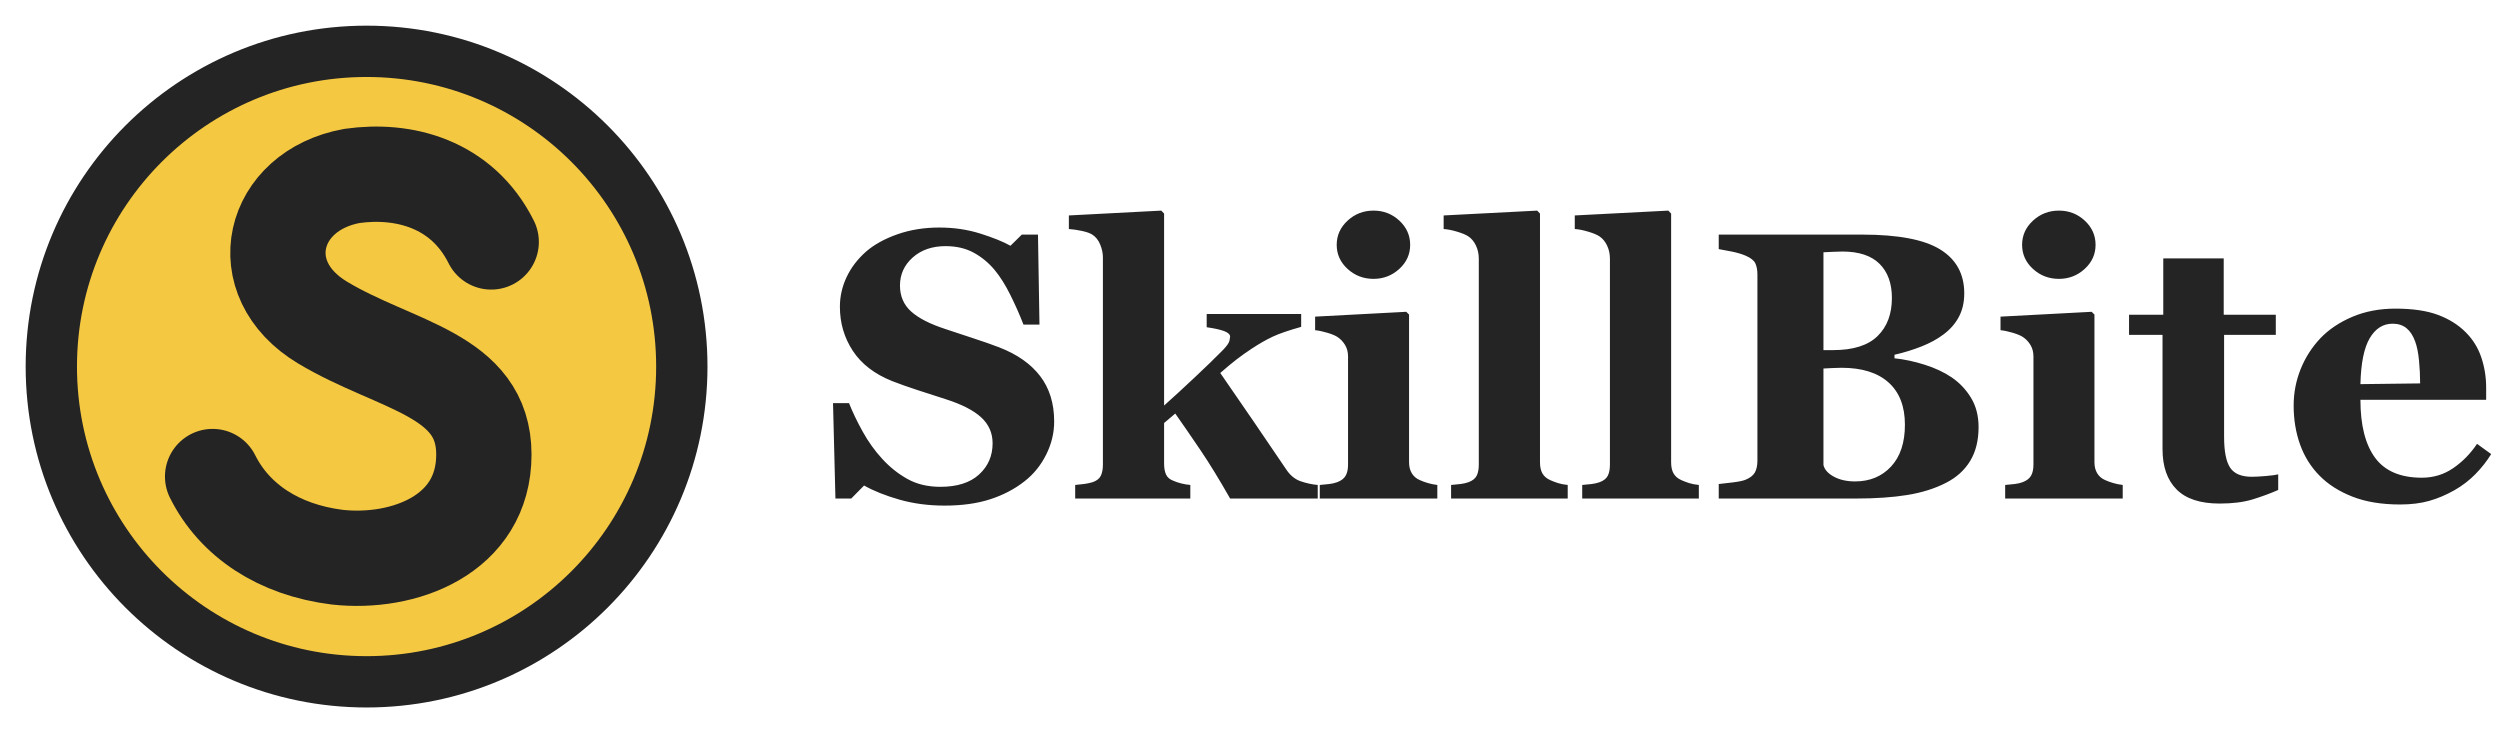
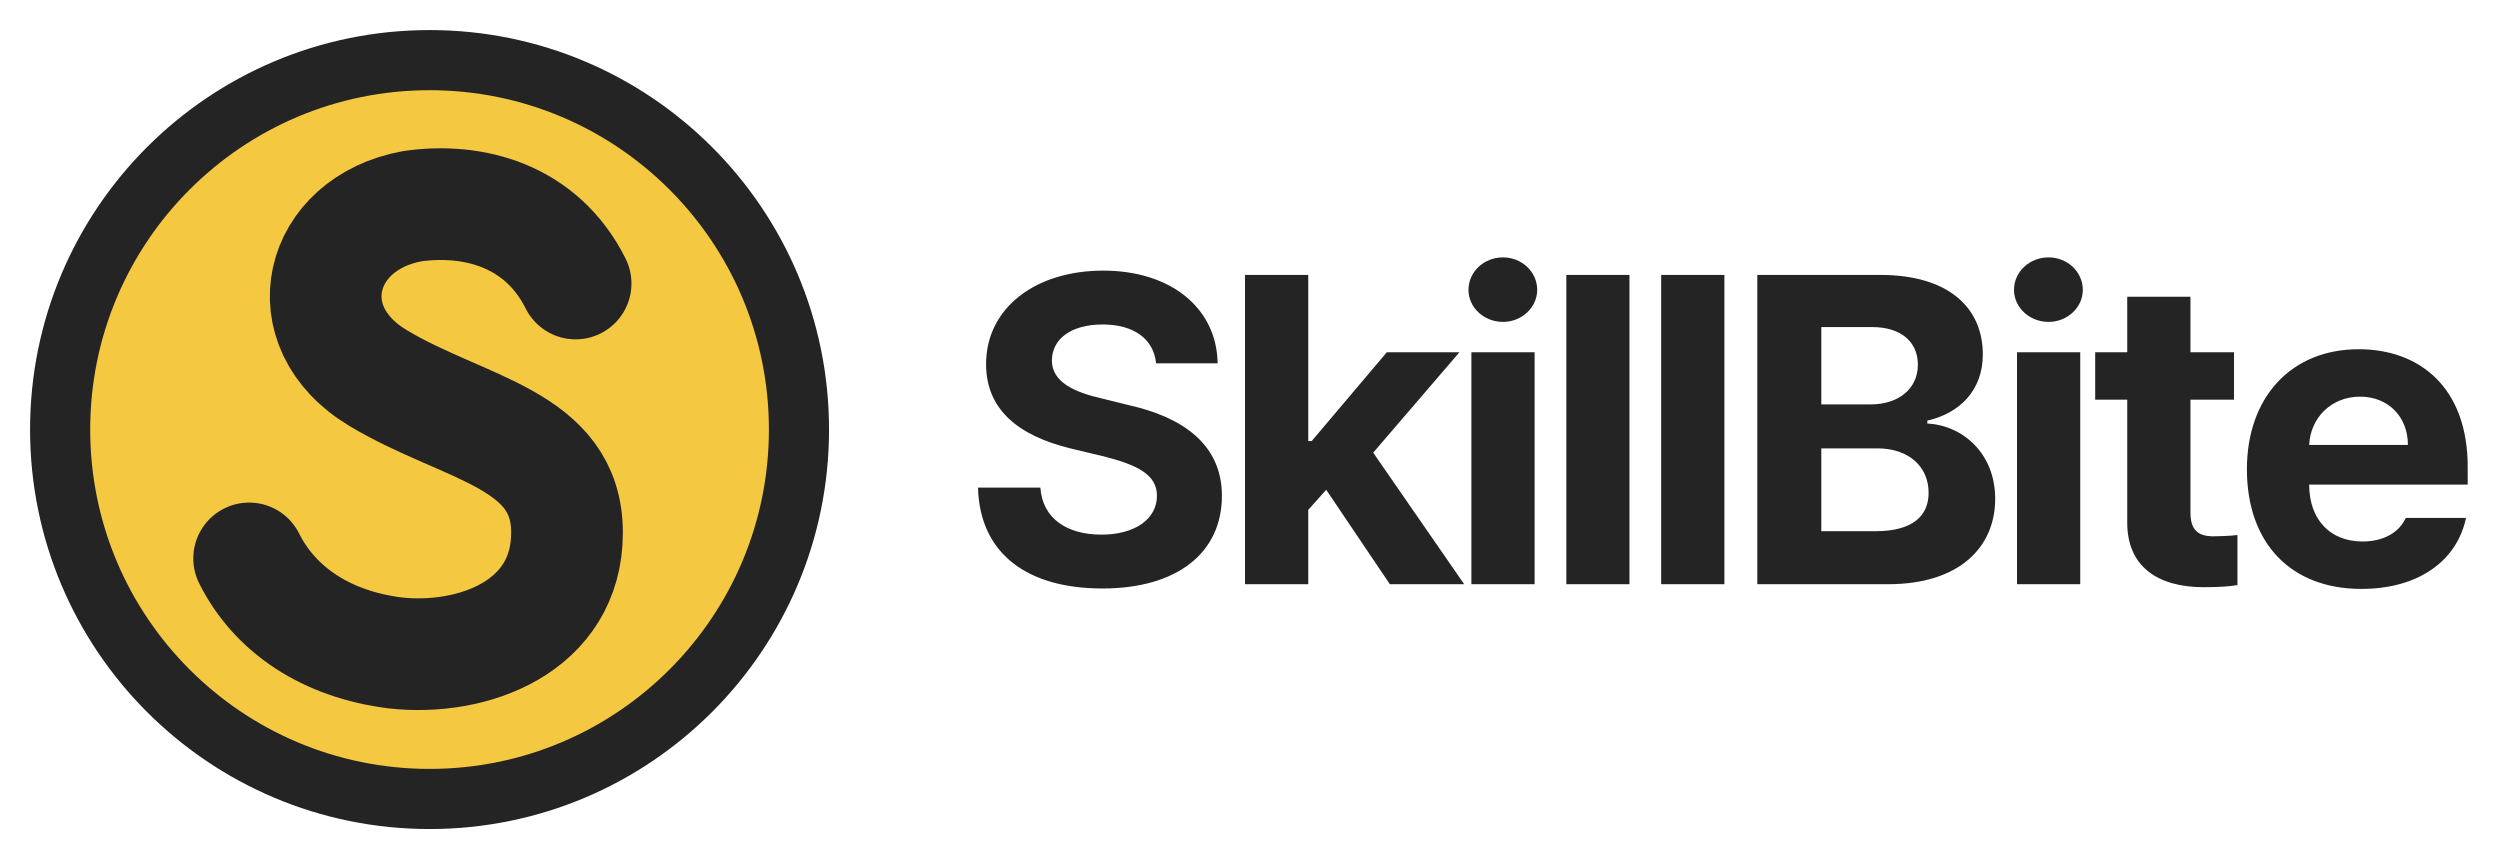
- <svg xmlns="http://www.w3.org/2000/svg" viewBox="0 0 341 100">
+ <svg xmlns="http://www.w3.org/2000/svg" viewBox="0 0 291 100">
  <circle cx="50" cy="50" r="43" fill="#F5C842" stroke="#242424" stroke-width="7" />
  <path d="M67 33C63 25 55 23 48 24C37 26 34 38 44 44C54 50 66 51 66 62C66 73 55 77 46 76C38 75 32 71 29 65" fill="none" stroke="#242424" stroke-width="13" stroke-linecap="round" stroke-linejoin="round" />
-   <path transform="translate(112 68)" d="M16.846 0.964Q13.548 0.964 10.693 0.152Q7.839 -0.66 5.86 -1.776L4.11 0.0H1.953L1.624 -13.015H3.805Q4.541 -11.163 5.683 -9.108Q6.825 -7.053 8.321 -5.429Q9.869 -3.729 11.784 -2.664Q13.7 -1.598 16.262 -1.598Q19.712 -1.598 21.552 -3.285Q23.391 -4.973 23.391 -7.535Q23.391 -9.641 21.831 -11.074Q20.271 -12.507 16.998 -13.548Q14.867 -14.233 13.078 -14.816Q11.29 -15.4 9.717 -16.008Q6.089 -17.455 4.326 -20.144Q2.562 -22.833 2.562 -26.156Q2.562 -28.262 3.476 -30.203Q4.389 -32.144 6.14 -33.691Q7.814 -35.137 10.427 -36.051Q13.04 -36.964 16.11 -36.964Q19.104 -36.964 21.717 -36.14Q24.33 -35.315 25.827 -34.478L27.374 -36.0H29.581L29.784 -23.721H27.603Q26.841 -25.7 25.814 -27.767Q24.786 -29.835 23.645 -31.205Q22.402 -32.677 20.778 -33.552Q19.154 -34.427 16.973 -34.427Q14.233 -34.427 12.495 -32.879Q10.757 -31.332 10.757 -29.049Q10.757 -26.892 12.266 -25.522Q13.776 -24.152 16.973 -23.112Q18.85 -22.478 20.803 -21.844Q22.757 -21.209 24.279 -20.626Q27.958 -19.205 29.873 -16.706Q31.789 -14.207 31.789 -10.503Q31.789 -8.169 30.698 -5.987Q29.607 -3.805 27.755 -2.359Q25.725 -0.761 23.061 0.101Q20.397 0.964 16.846 0.964ZM67.738 0.0H55.789Q53.581 -3.882 51.755 -6.584Q49.928 -9.285 48.304 -11.594L46.782 -10.3V-4.77Q46.782 -3.856 47.049 -3.273Q47.315 -2.689 48.076 -2.41Q48.533 -2.207 49.142 -2.055Q49.751 -1.903 50.359 -1.852V0.0H34.655V-1.852Q35.29 -1.903 35.924 -1.992Q36.558 -2.08 37.04 -2.233Q37.852 -2.512 38.144 -3.095Q38.436 -3.679 38.436 -4.617V-32.905Q38.436 -33.742 38.068 -34.643Q37.7 -35.543 36.989 -36.0Q36.507 -36.304 35.543 -36.507Q34.579 -36.71 33.793 -36.761V-38.613L46.402 -39.273L46.782 -38.867V-12.685Q48.66 -14.359 51.006 -16.567Q53.353 -18.774 54.774 -20.22Q55.611 -21.082 55.7 -21.526Q55.789 -21.97 55.789 -22.072Q55.789 -22.529 54.989 -22.833Q54.19 -23.137 52.592 -23.366V-25.167H65.48V-23.416Q62.943 -22.706 61.611 -22.085Q60.279 -21.463 58.706 -20.423Q57.666 -19.738 56.689 -18.989Q55.712 -18.241 54.444 -17.125Q56.93 -13.522 59.036 -10.452Q61.142 -7.383 63.45 -3.958Q64.237 -2.765 65.404 -2.359Q66.571 -1.953 67.738 -1.852ZM84.051 0.0H68.017V-1.852Q68.677 -1.903 69.311 -1.979Q69.945 -2.055 70.402 -2.233Q71.214 -2.537 71.543 -3.108Q71.873 -3.679 71.873 -4.617V-19.383Q71.873 -20.271 71.467 -20.943Q71.061 -21.615 70.452 -22.021Q69.996 -22.326 69.07 -22.605Q68.144 -22.884 67.383 -22.96V-24.812L79.814 -25.471L80.195 -25.091V-4.947Q80.195 -4.059 80.575 -3.438Q80.956 -2.816 81.666 -2.512Q82.173 -2.283 82.782 -2.106Q83.391 -1.928 84.051 -1.852ZM80.347 -34.605Q80.347 -32.677 78.863 -31.319Q77.378 -29.962 75.349 -29.962Q73.294 -29.962 71.81 -31.319Q70.326 -32.677 70.326 -34.605Q70.326 -36.533 71.81 -37.903Q73.294 -39.273 75.349 -39.273Q77.404 -39.273 78.875 -37.903Q80.347 -36.533 80.347 -34.605ZM101.835 0.0H85.928V-1.852Q86.588 -1.903 87.209 -1.979Q87.831 -2.055 88.313 -2.233Q89.125 -2.537 89.416 -3.108Q89.708 -3.679 89.708 -4.617V-32.727Q89.708 -33.691 89.315 -34.516Q88.922 -35.34 88.262 -35.772Q87.755 -36.101 86.727 -36.406Q85.7 -36.71 84.913 -36.761V-38.613L97.674 -39.273L98.055 -38.867V-4.947Q98.055 -4.008 98.385 -3.425Q98.715 -2.841 99.45 -2.512Q99.958 -2.283 100.516 -2.106Q101.074 -1.928 101.835 -1.852ZM119.721 0.0H103.814V-1.852Q104.474 -1.903 105.095 -1.979Q105.717 -2.055 106.199 -2.233Q107.011 -2.537 107.302 -3.108Q107.594 -3.679 107.594 -4.617V-32.727Q107.594 -33.691 107.201 -34.516Q106.808 -35.34 106.148 -35.772Q105.641 -36.101 104.613 -36.406Q103.586 -36.71 102.799 -36.761V-38.613L115.56 -39.273L115.941 -38.867V-4.947Q115.941 -4.008 116.271 -3.425Q116.6 -2.841 117.336 -2.512Q117.844 -2.283 118.402 -2.106Q118.96 -1.928 119.721 -1.852ZM154.224 -16.516Q155.848 -15.4 156.863 -13.712Q157.877 -12.025 157.877 -9.742Q157.877 -7.002 156.723 -5.112Q155.569 -3.222 153.412 -2.131Q151.129 -0.964 148.148 -0.482Q145.167 0.0 141.133 0.0H122.436V-1.979Q123.222 -2.055 124.414 -2.207Q125.607 -2.359 126.089 -2.562Q127.027 -2.943 127.37 -3.564Q127.712 -4.186 127.712 -5.175V-30.545Q127.712 -31.459 127.433 -32.068Q127.154 -32.677 126.089 -33.133Q125.302 -33.463 124.262 -33.679Q123.222 -33.894 122.436 -34.021V-36.0H141.996Q149.378 -36.0 152.651 -33.97Q155.924 -31.941 155.924 -27.983Q155.924 -26.156 155.188 -24.774Q154.452 -23.391 153.082 -22.376Q151.839 -21.438 150.114 -20.753Q148.389 -20.068 146.41 -19.611V-19.129Q148.389 -18.926 150.52 -18.254Q152.651 -17.581 154.224 -16.516ZM146.055 -27.349Q146.055 -30.342 144.368 -32.017Q142.681 -33.691 139.307 -33.691Q138.825 -33.691 138.051 -33.653Q137.277 -33.615 136.719 -33.59V-20.245H138.038Q142.148 -20.245 144.101 -22.161Q146.055 -24.076 146.055 -27.349ZM147.831 -10.072Q147.831 -13.827 145.598 -15.831Q143.366 -17.835 139.18 -17.835Q138.698 -17.835 137.899 -17.797Q137.099 -17.759 136.719 -17.734V-4.567Q136.947 -3.628 138.14 -2.981Q139.332 -2.334 141.032 -2.334Q144.051 -2.334 145.941 -4.364Q147.831 -6.393 147.831 -10.072ZM177.539 0.0H161.505V-1.852Q162.165 -1.903 162.799 -1.979Q163.433 -2.055 163.89 -2.233Q164.702 -2.537 165.032 -3.108Q165.362 -3.679 165.362 -4.617V-19.383Q165.362 -20.271 164.956 -20.943Q164.55 -21.615 163.941 -22.021Q163.484 -22.326 162.558 -22.605Q161.632 -22.884 160.871 -22.96V-24.812L173.302 -25.471L173.683 -25.091V-4.947Q173.683 -4.059 174.063 -3.438Q174.444 -2.816 175.154 -2.512Q175.662 -2.283 176.271 -2.106Q176.879 -1.928 177.539 -1.852ZM173.835 -34.605Q173.835 -32.677 172.351 -31.319Q170.867 -29.962 168.837 -29.962Q166.782 -29.962 165.298 -31.319Q163.814 -32.677 163.814 -34.605Q163.814 -36.533 165.298 -37.903Q166.782 -39.273 168.837 -39.273Q170.892 -39.273 172.364 -37.903Q173.835 -36.533 173.835 -34.605ZM198.748 -1.167Q197.125 -0.457 195.273 0.114Q193.421 0.685 190.757 0.685Q186.799 0.685 184.884 -1.243Q182.968 -3.171 182.968 -6.748V-22.326H178.402V-25.066H183.07V-32.753H191.315V-25.066H198.419V-22.326H191.366V-8.423Q191.366 -5.455 192.19 -4.211Q193.015 -2.968 195.146 -2.968Q195.831 -2.968 197.049 -3.07Q198.266 -3.171 198.748 -3.298ZM227.797 -6.063Q226.909 -4.617 225.653 -3.336Q224.397 -2.055 222.799 -1.142Q221.099 -0.178 219.362 0.317Q217.624 0.812 215.366 0.812Q211.611 0.812 208.884 -0.254Q206.156 -1.319 204.381 -3.121Q202.605 -4.922 201.729 -7.37Q200.854 -9.818 200.854 -12.685Q200.854 -15.273 201.805 -17.645Q202.757 -20.017 204.507 -21.869Q206.233 -23.67 208.858 -24.786Q211.484 -25.903 214.732 -25.903Q218.283 -25.903 220.567 -25.04Q222.85 -24.178 224.347 -22.655Q225.793 -21.209 226.452 -19.243Q227.112 -17.277 227.112 -15.121V-13.471H209.962Q209.962 -8.271 211.966 -5.556Q213.97 -2.841 218.334 -2.841Q220.719 -2.841 222.622 -4.148Q224.524 -5.455 225.869 -7.459ZM218.106 -15.704Q218.106 -17.226 217.953 -18.825Q217.801 -20.423 217.421 -21.438Q216.989 -22.63 216.241 -23.239Q215.493 -23.848 214.351 -23.848Q212.397 -23.848 211.23 -21.869Q210.063 -19.89 209.962 -15.603Z" fill="#242424" />
+   <path transform="translate(112 68)" d="M22.57 -25.71H29.73C29.64 -32.07 24.36 -36.5 16.41 -36.5C8.55 -36.5 2.78 -32.17 2.78 -25.61C2.78 -20.34 6.51 -17.3 12.58 -15.81L16.51 -14.87C20.44 -13.87 22.67 -12.73 22.67 -10.29C22.67 -7.61 20.14 -5.77 16.21 -5.77C12.23 -5.77 9.35 -7.61 9.1 -11.24H1.84C2.04 -3.53 7.61 0.5 16.31 0.5C25.06 0.5 30.23 -3.68 30.23 -10.29C30.23 -16.31 25.61 -19.44 19.44 -20.83L16.21 -21.63C13.13 -22.33 10.39 -23.52 10.44 -26.1C10.49 -28.49 12.58 -30.23 16.36 -30.23C19.99 -30.23 22.28 -28.54 22.57 -25.71ZM32.92 0H40.28V-8.65L42.37 -10.99L49.78 0H58.43L47.84 -15.31L57.88 -27H49.43L40.68 -16.66H40.28V-36H32.92ZM59.27 0H66.63V-27H59.27ZM62.95 -30.53C65.14 -30.53 66.93 -32.22 66.93 -34.26C66.93 -36.35 65.14 -38.04 62.95 -38.04C60.72 -38.04 58.93 -36.35 58.93 -34.26C58.93 -32.22 60.72 -30.53 62.95 -30.53ZM77.67 -36H70.32V0H77.67ZM88.72 -36H81.36V0H88.72ZM92.55 0H107.81C115.97 0 120.24 -4.23 120.24 -9.94C120.24 -15.27 116.41 -18.5 112.34 -18.7V-19.04C116.07 -19.89 118.8 -22.52 118.8 -26.75C118.8 -32.17 114.82 -36 106.87 -36H92.55ZM106.32 -6.17H100V-15.81H106.52C110.2 -15.81 112.49 -13.67 112.49 -10.64C112.49 -7.96 110.65 -6.17 106.32 -6.17ZM105.77 -20.93H100V-29.93H105.92C109.35 -29.93 111.24 -28.14 111.24 -25.56C111.24 -22.67 108.9 -20.93 105.77 -20.93ZM122.78 0H130.14V-27H122.78ZM126.46 -30.53C128.65 -30.53 130.44 -32.22 130.44 -34.26C130.44 -36.35 128.65 -38.04 126.46 -38.04C124.22 -38.04 122.43 -36.35 122.43 -34.26C122.43 -32.22 124.22 -30.53 126.46 -30.53ZM148.04 -27H142.97V-33.46H135.61V-27H131.88V-21.48H135.61V-7.26C135.56 -2.04 139.19 0.35 144.51 0.35C146.35 0.35 147.64 0.25 148.44 0.1V-5.72C147.54 -5.62 146.25 -5.57 145.51 -5.57C144.01 -5.62 142.97 -6.17 142.97 -8.3V-21.48H148.04ZM162.86 0.55C169.52 0.55 174 -2.73 175.04 -7.71H168.03C167.29 -6.07 165.5 -4.97 163.01 -4.97C159.23 -4.97 156.79 -7.51 156.79 -11.59H175.24V-13.67C175.24 -22.87 169.67 -27.35 162.56 -27.35C154.66 -27.35 149.54 -21.73 149.54 -13.38C149.54 -4.82 154.61 0.55 162.86 0.55ZM156.79 -16.21C156.92 -19.32 159.33 -21.83 162.71 -21.83C165.99 -21.83 168.28 -19.49 168.28 -16.21Z" fill="#242424" />
</svg>
